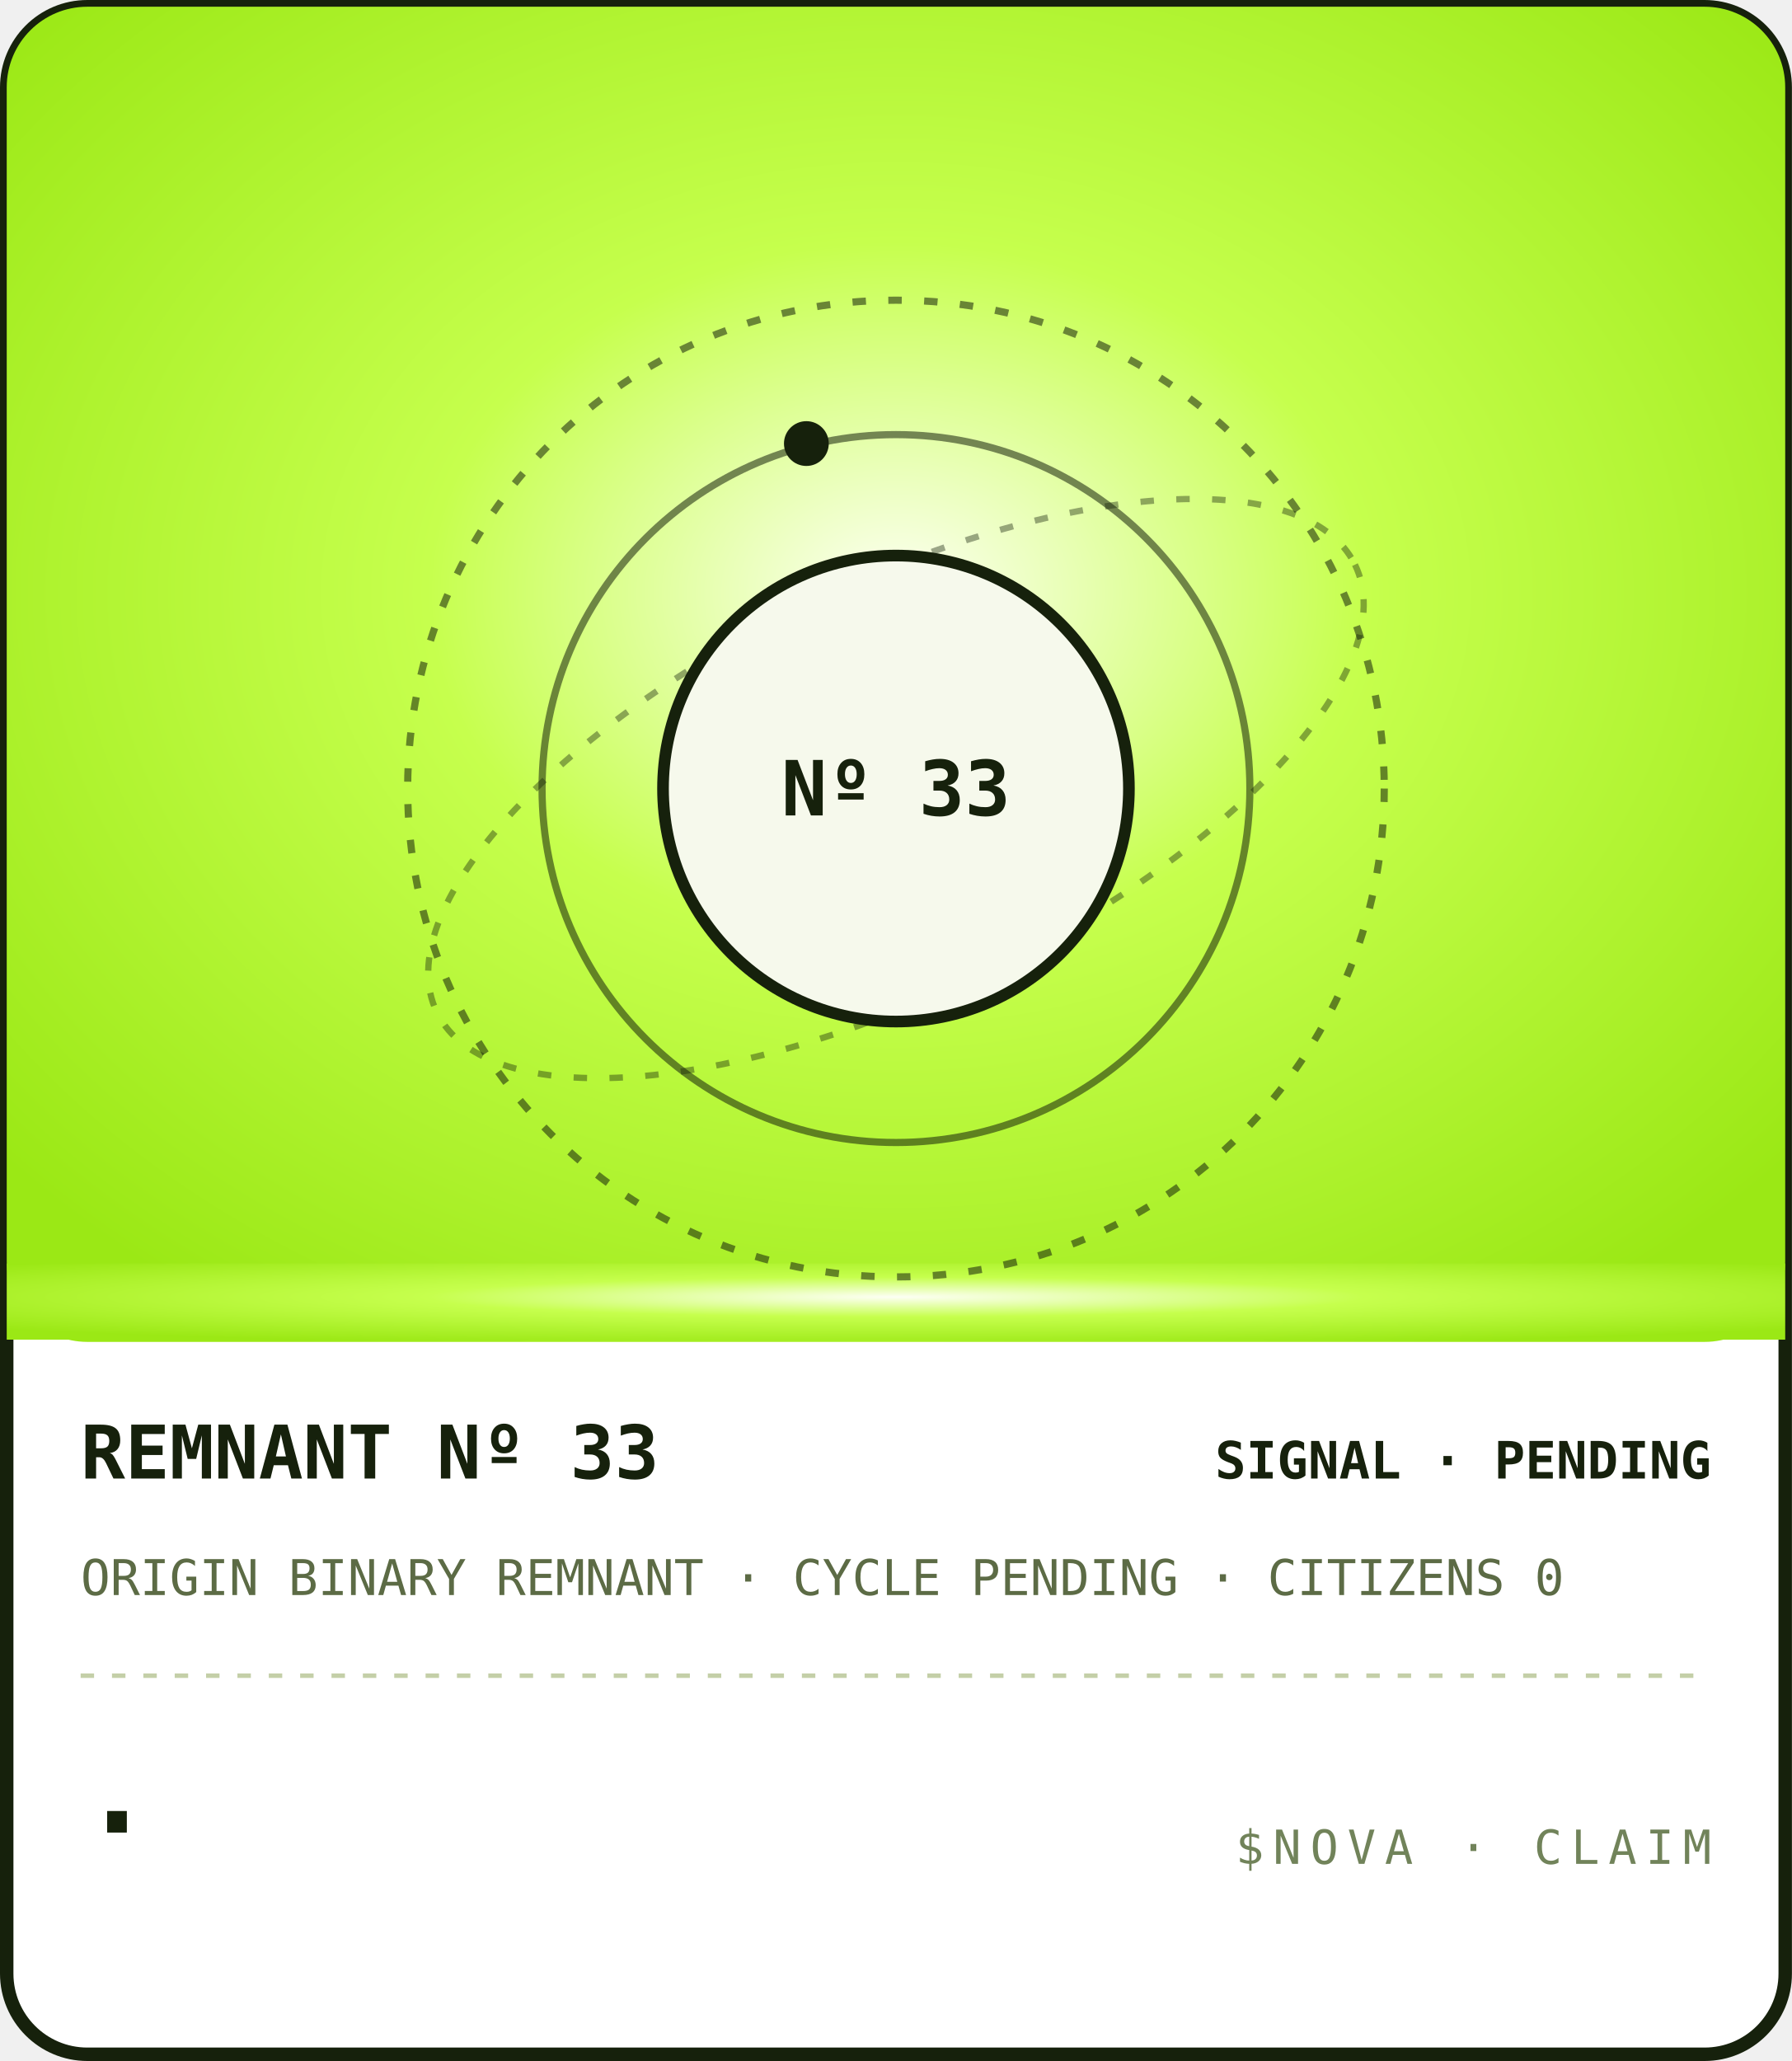
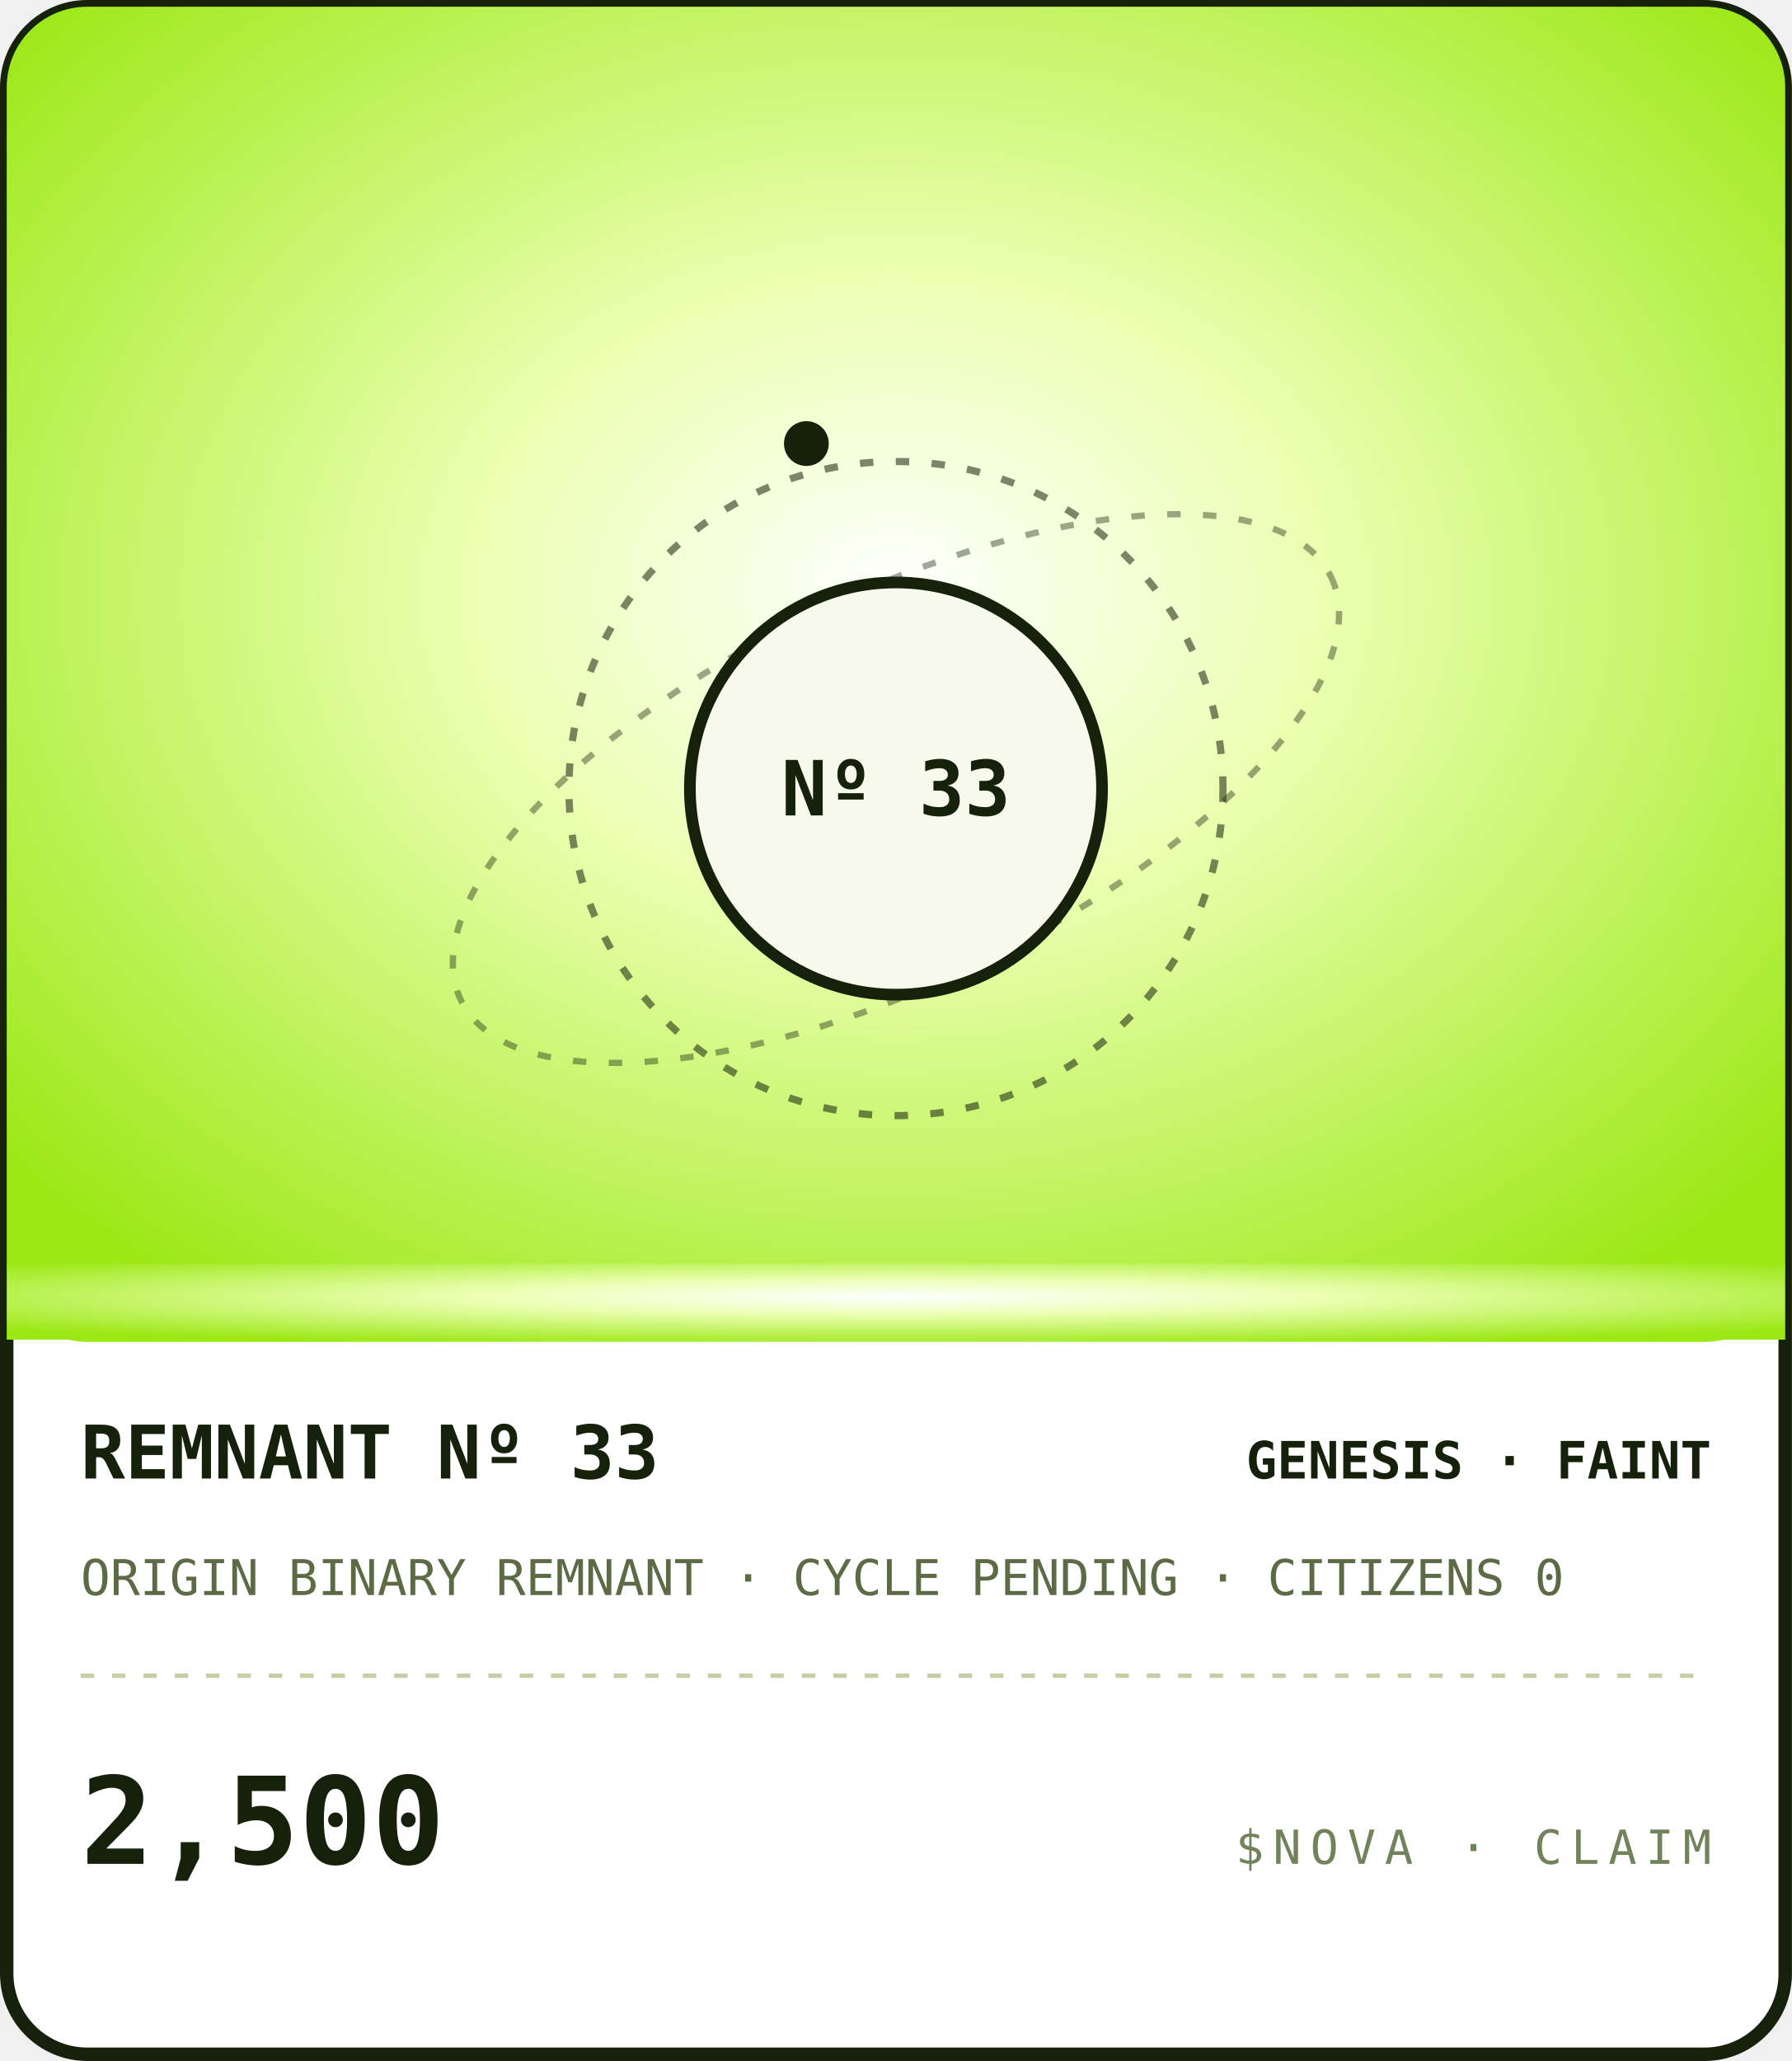
<svg xmlns="http://www.w3.org/2000/svg" viewBox="0 0 400 460" font-family="monospace">
  <defs>
    <radialGradient id="g33" cx="50%" cy="44%" r="65%">
-       <stop offset="0%" stop-color="#fdfff4" />
-       <stop offset="40%" stop-color="#c6ff4d" />
+       <stop offset="0%" stop-color="#ffffff" />
+       <stop offset="37%" stop-color="#eaffb0" />
      <stop offset="100%" stop-color="#9be815" />
    </radialGradient>
  </defs>
  <rect x="1.5" y="1.5" width="397" height="457" rx="18" fill="#ffffff" stroke="#16210c" stroke-width="3" />
  <rect x="1.5" y="1.5" width="397" height="298" rx="18" fill="url(#g33)" />
  <rect x="1.5" y="282" width="397" height="17" fill="url(#g33)" />
-   <circle cx="200" cy="176" r="79" fill="none" stroke="rgba(22,33,12,0.55)" stroke-width="1.6" />
-   <circle cx="200" cy="176" r="109" fill="none" stroke="rgba(22,33,12,0.55)" stroke-width="1.6" stroke-dasharray="3 5" />
-   <ellipse cx="200" cy="176" rx="114" ry="45.6" fill="none" stroke="rgba(22,33,12,0.4)" stroke-width="1.4" stroke-dasharray="3 5" transform="rotate(-26 200 176)" />
+   <circle cx="200" cy="176" r="73" fill="none" stroke="rgba(22,33,12,0.55)" stroke-width="1.6" stroke-dasharray="3 5" />
+   <ellipse cx="200" cy="176" rx="108" ry="43.2" fill="none" stroke="rgba(22,33,12,0.4)" stroke-width="1.4" stroke-dasharray="3 5" transform="rotate(-26 200 176)" />
  <circle cx="180" cy="99" r="5" fill="#16210c" />
-   <circle cx="200" cy="176" r="52" fill="#f6f9ec" stroke="#16210c" stroke-width="2.6" />
+   <circle cx="200" cy="176" r="46" fill="#f6f9ec" stroke="#16210c" stroke-width="2.6" />
  <text x="200" y="182" text-anchor="middle" font-size="17" font-weight="bold" fill="#16210c">Nº 33</text>
  <text x="18" y="330" font-size="16.5" font-weight="bold" fill="#16210c">REMNANT Nº 33</text>
-   <text x="382" y="330" text-anchor="end" font-size="11.5" font-weight="bold" fill="#16210c">SIGNAL · PENDING</text>
+   <text x="382" y="330" text-anchor="end" font-size="11.5" font-weight="bold" fill="#16210c">GENESIS · FAINT</text>
  <text x="18" y="356" font-size="11" fill="#5c6b45">ORIGIN BINARY REMNANT · CYCLE PENDING · CITIZENS 0</text>
  <line x1="18" y1="374" x2="382" y2="374" stroke="#c4cfa8" stroke-dasharray="3 4" />
-   <text x="18" y="416" font-size="27" font-weight="bold" fill="#16210c">·</text>
+   <text x="18" y="416" font-size="27" font-weight="bold" fill="#16210c">2,500</text>
  <text x="382" y="416" text-anchor="end" font-size="10.5" letter-spacing="2" fill="#71835a">$NOVA · CLAIM</text>
</svg>
